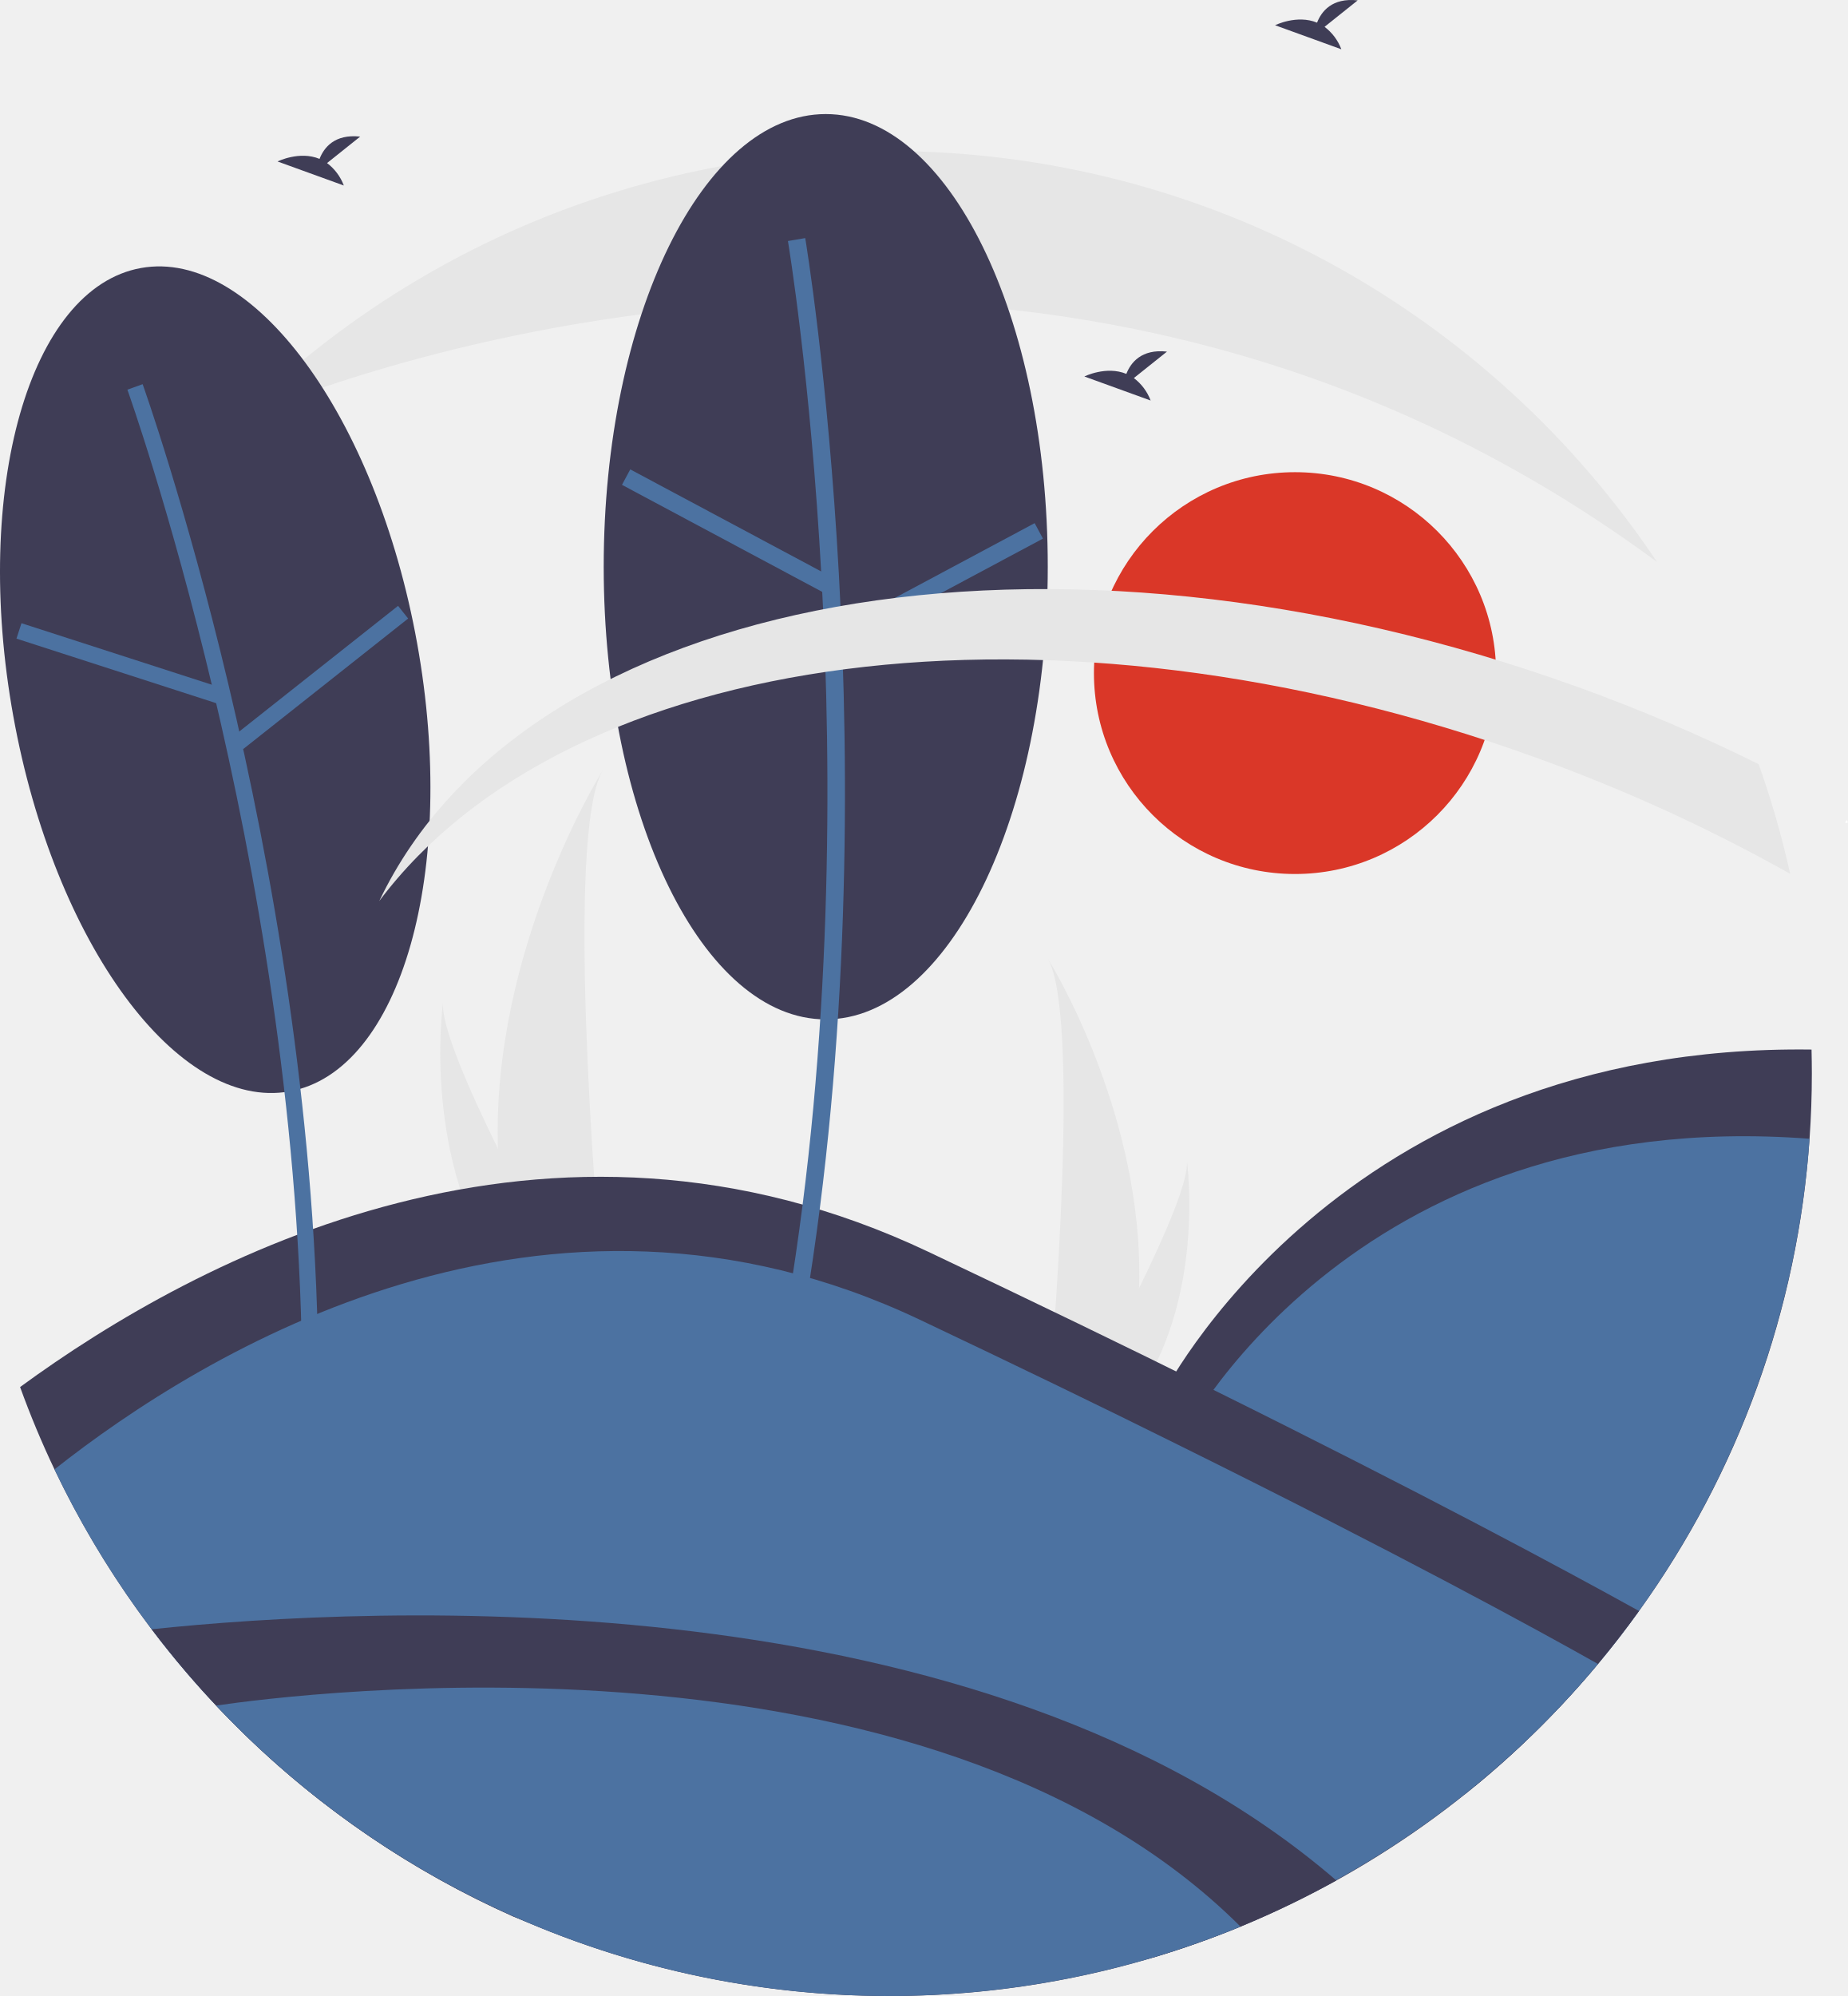
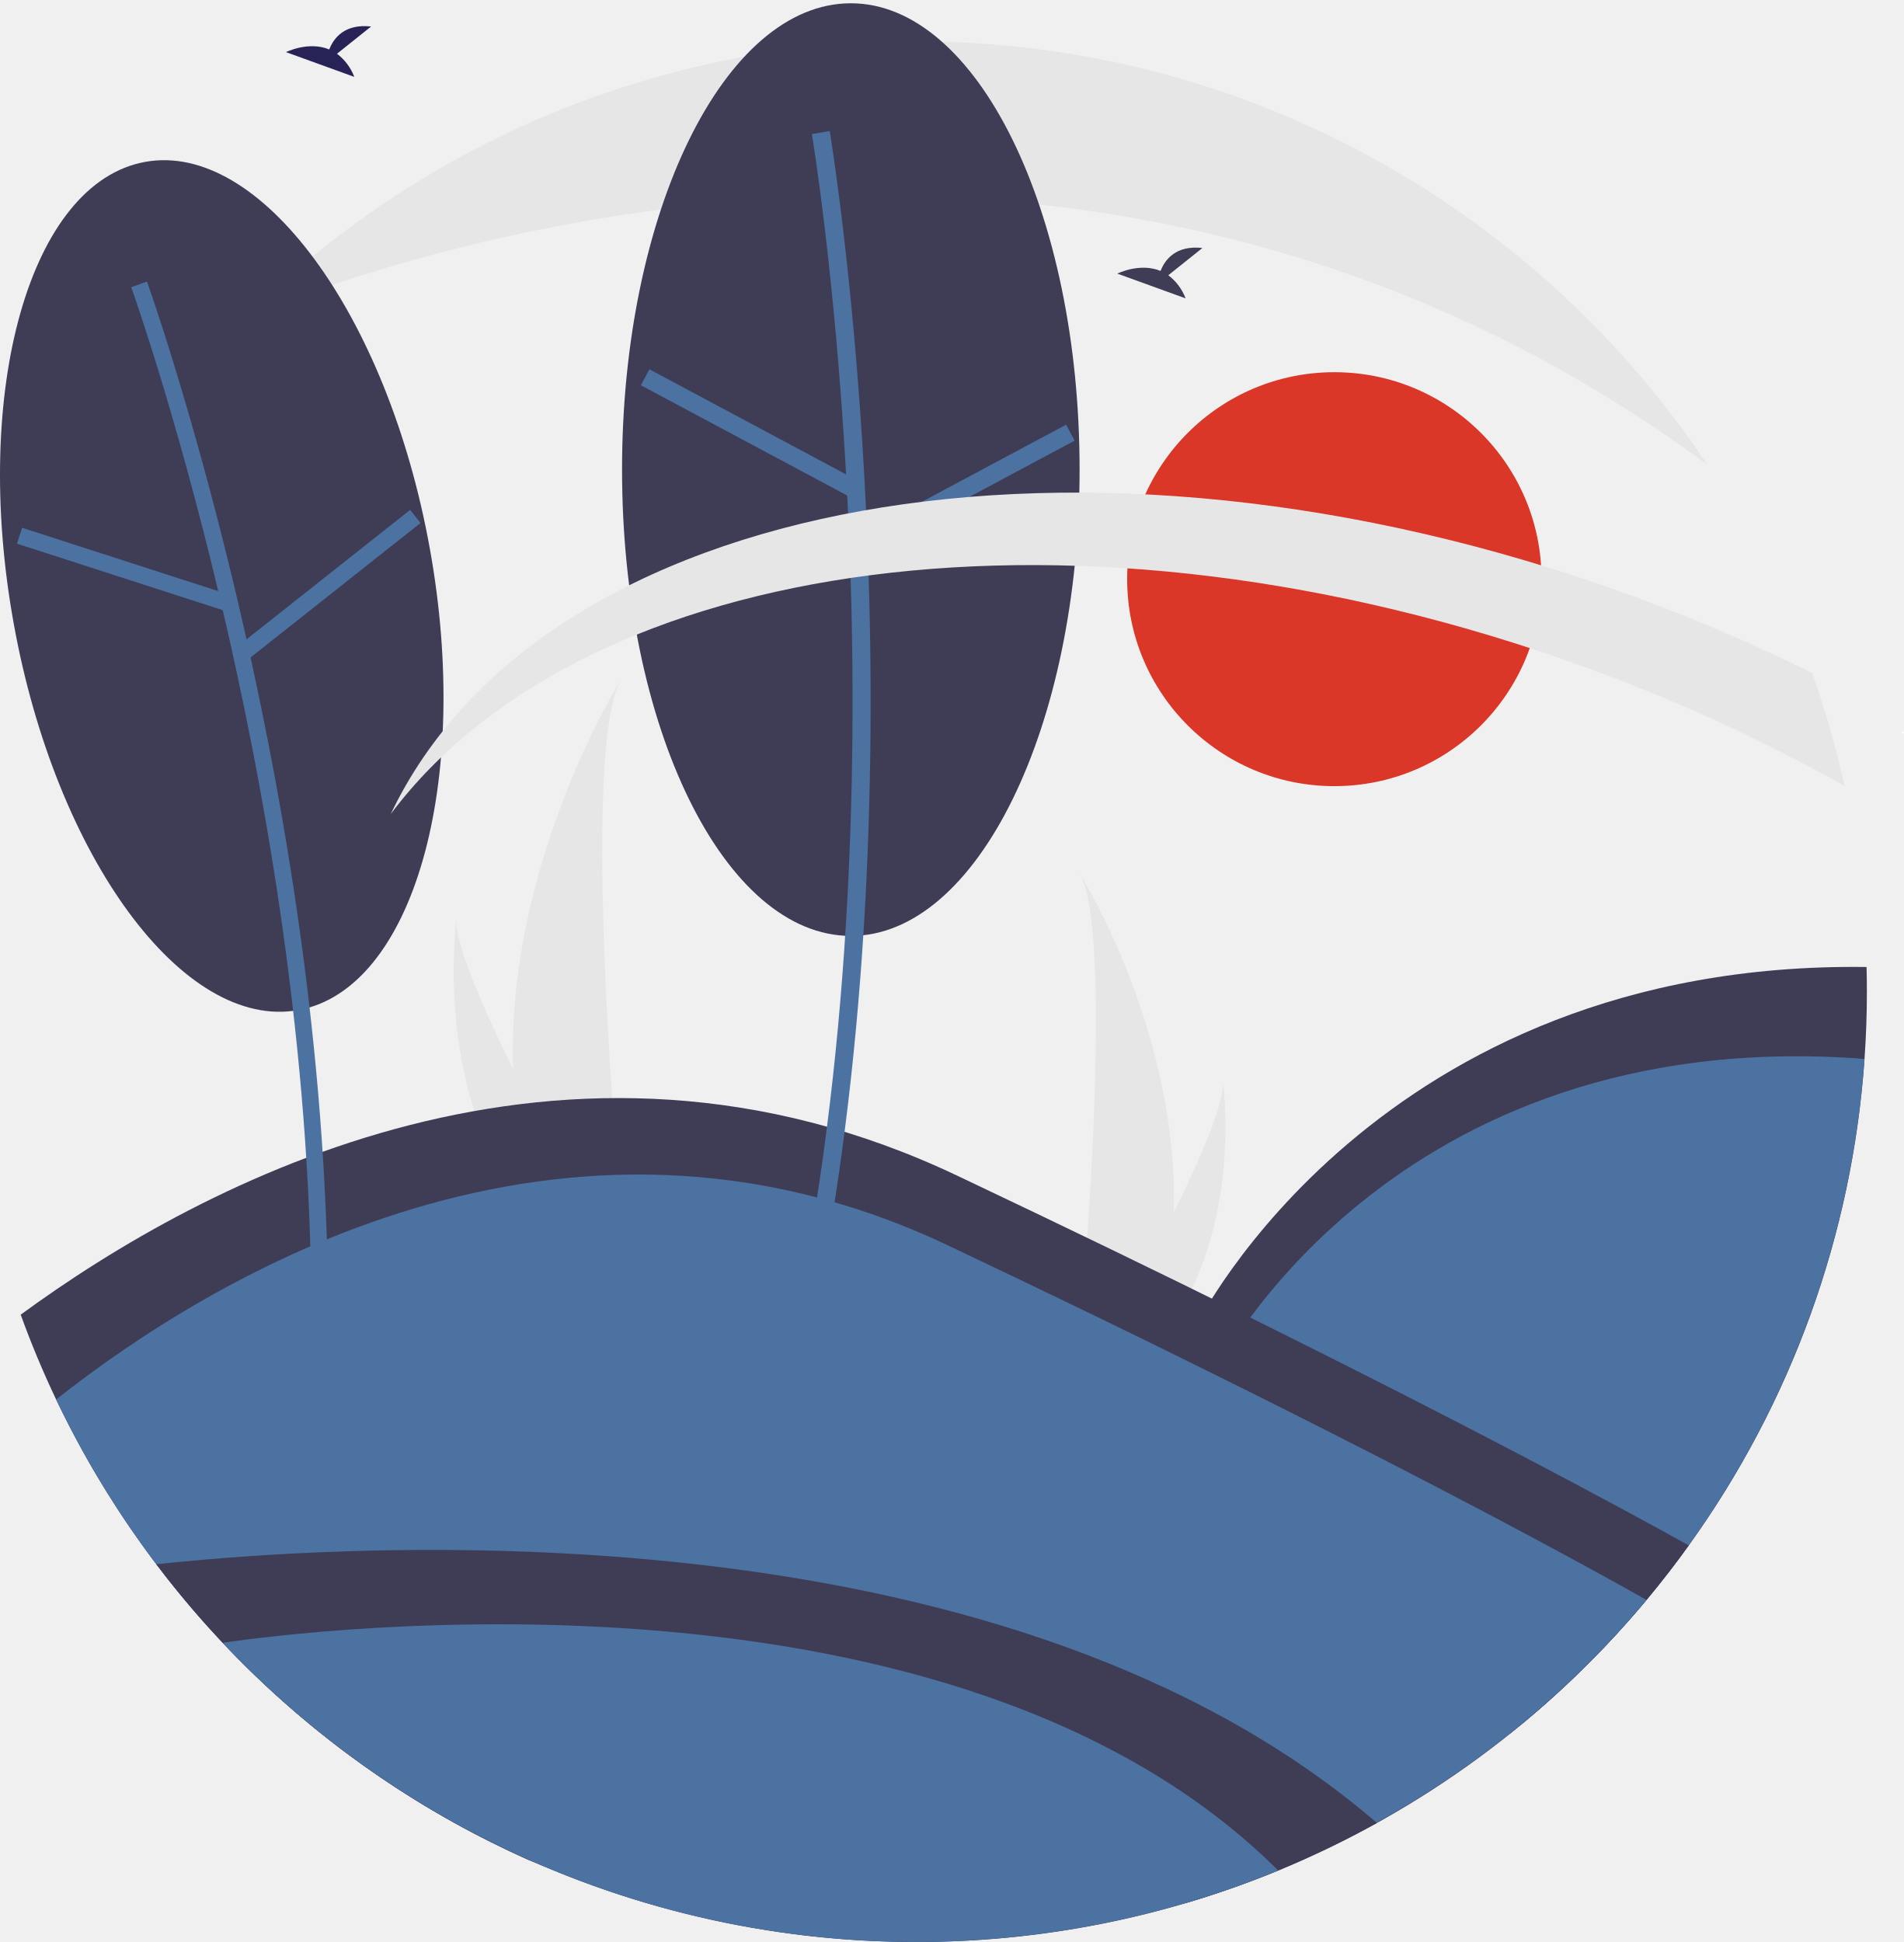
- <svg xmlns="http://www.w3.org/2000/svg" width="450" height="486" viewBox="0 0 450 486" fill="none">
-   <g clip-path="url(#clip0)">
-     <path d="M315.367 212.809C342.411 212.809 364.334 190.908 364.334 163.89C364.334 136.873 342.411 114.971 315.367 114.971C288.324 114.971 266.401 136.873 266.401 163.89C266.401 190.908 288.324 212.809 315.367 212.809Z" fill="#DA3728" />
-     <path d="M449.685 200.364C449.793 200.344 449.874 200.269 450 200.288C449.945 200.076 449.873 199.869 449.785 199.669C449.629 199.881 449.47 200.098 449.331 200.287L449.685 200.364Z" fill="white" />
-     <path d="M121.259 279.673C121.545 290.346 123.335 300.925 126.575 311.099C126.649 311.336 126.726 311.568 126.804 311.804H146.642C146.621 311.593 146.599 311.357 146.578 311.099C145.255 295.908 137.629 203.446 146.748 187.634C145.95 188.917 119.721 231.402 121.259 279.673Z" fill="#E6E6E6" />
-     <path d="M122.748 311.099C122.913 311.336 123.086 311.572 123.263 311.804H138.144C138.032 311.603 137.901 311.367 137.749 311.099C135.291 306.666 128.014 293.413 121.259 279.673C114 264.908 107.34 249.582 107.901 244.035C107.728 245.286 102.705 283.422 122.748 311.099Z" fill="#E6E6E6" />
-     <path d="M277.391 313.641C277.141 322.946 275.581 332.169 272.756 341.039C272.692 341.245 272.624 341.448 272.557 341.653H255.262C255.28 341.469 255.299 341.263 255.317 341.039C256.47 327.795 263.119 247.185 255.169 233.4C255.864 234.519 278.731 271.557 277.391 313.641Z" fill="#E6E6E6" />
-     <path d="M276.093 341.039C275.948 341.245 275.798 341.451 275.644 341.653H262.67C262.768 341.478 262.882 341.272 263.014 341.039C265.158 337.174 271.502 325.619 277.391 313.641C283.719 300.768 289.525 287.407 289.036 282.571C289.187 283.662 293.566 316.91 276.093 341.039Z" fill="#E6E6E6" />
-     <path d="M79.645 39.707L87.71 33.263C81.445 32.572 78.87 35.986 77.817 38.688C72.922 36.657 67.593 39.318 67.593 39.318L83.73 45.171C82.916 42.999 81.499 41.103 79.645 39.707V39.707Z" fill="#3F3D56" />
-     <path d="M322.565 6.535L330.631 0.09C324.365 -0.6 321.791 2.813 320.737 5.516C315.842 3.485 310.514 6.146 310.514 6.146L326.651 11.999C325.837 9.827 324.419 7.931 322.565 6.535V6.535Z" fill="#3F3D56" />
-     <path d="M441.232 261.384C441.232 266.724 441.045 272.02 440.673 277.273C437.8 318.712 423.418 358.531 399.141 392.254C395.969 396.677 392.638 400.977 389.148 405.152C380.106 415.986 370.066 425.949 359.161 434.91L311.36 406.888L282.78 340.248C282.78 340.248 325.423 253.991 441.156 255.555C441.204 257.491 441.229 259.434 441.232 261.384Z" fill="#3F3D56" />
-     <path d="M440.673 277.273C438.474 308.239 429.874 338.414 415.416 365.894C400.958 393.373 380.956 417.56 356.671 436.929L312.264 410.898L286.918 351.796C286.918 351.796 327.988 268.722 440.673 277.273Z" fill="#4C72A1" />
-     <path d="M399.141 392.254C395.969 396.677 392.638 400.977 389.148 405.152C365.764 433.22 335.885 455.171 302.098 469.106C295.257 471.924 288.254 474.409 281.091 476.561C229.366 490.303 174.568 486.827 124.998 466.66C75.975 444.8 36.358 406.194 13.265 357.776C10.162 351.258 7.371 344.575 4.893 337.726C48.114 306.094 133.281 260.799 226.104 304.812C251.78 316.987 274.707 328.085 294.884 338.105C346.085 363.46 380.162 381.74 399.141 392.254Z" fill="#3F3D56" />
-     <path d="M389.148 405.152C364.976 434.094 333.907 456.497 298.799 470.302C263.691 484.107 225.672 488.869 188.239 484.151C150.806 479.433 115.162 465.386 84.587 443.303C54.011 421.219 29.485 391.808 13.265 357.776C49.362 329.258 132.619 278.01 223.986 321.328C247.483 332.469 268.461 342.625 286.918 351.796C340.726 378.439 373.872 396.546 389.148 405.152Z" fill="#4C72A1" />
-     <path d="M325.436 457.868C317.877 462.054 310.085 465.806 302.098 469.106C274.917 480.296 245.798 486.036 216.4 486C181.613 485.986 147.303 477.916 116.164 462.422C85.025 446.929 57.905 424.434 36.935 396.705C90.632 391.048 239.062 383.421 325.436 457.868Z" fill="#3F3D56" />
-     <path d="M302.098 469.106C259.95 486.419 213.535 490.544 168.99 480.933C124.446 471.322 83.871 448.428 52.631 415.281C72.163 412.414 225.504 392.729 302.098 469.106Z" fill="#4C72A1" />
-     <path d="M403.521 136.826V136.833C242.98 18.248 59.045 101.714 57.625 102.355V102.348C78.473 81.523 103.228 65.01 130.473 53.757C157.719 42.504 186.918 36.731 216.4 36.769C294.45 36.769 363.21 76.504 403.521 136.826Z" fill="#E6E6E6" />
-     <path d="M70.501 265.739C97.659 260.847 111.576 212.002 101.585 156.642C91.594 101.281 61.479 60.368 34.32 65.26C7.162 70.152 -6.755 118.996 3.236 174.357C13.227 229.717 43.343 270.631 70.501 265.739Z" fill="#3F3D56" />
-     <path d="M77.48 330.393C75.87 208.793 35.146 94.68 34.735 93.542L31.021 94.881C31.43 96.013 71.931 209.528 73.533 330.446L77.48 330.393Z" fill="#4C72A1" />
-     <path d="M5.227 151.743L4.012 155.497L52.767 171.249L53.982 167.495L5.227 151.743Z" fill="#4C72A1" />
-     <path d="M96.94 147.515L56.769 179.298L59.221 182.391L99.392 150.607L96.94 147.515Z" fill="#4C72A1" />
-     <path d="M201.088 248.208C230.95 248.208 255.158 198.862 255.158 137.991C255.158 77.12 230.95 27.774 201.088 27.774C171.227 27.774 147.019 77.12 147.019 137.991C147.019 198.862 171.227 248.208 201.088 248.208Z" fill="#3F3D56" />
-     <path d="M196.095 318.398C217.751 188.596 196.313 59.262 196.094 57.971L191.882 58.684C192.1 59.968 213.414 188.623 191.881 317.698L196.095 318.398Z" fill="#4C72A1" />
-     <path d="M153.485 114.291L151.47 118.055L200.363 144.182L202.379 140.418L153.485 114.291Z" fill="#4C72A1" />
-     <path d="M251.965 127.379L203.078 153.52L205.094 157.284L253.982 131.142L251.965 127.379Z" fill="#4C72A1" />
-     <path d="M435.949 212.754C416.11 201.627 395.384 192.16 373.982 184.45C255.642 141.67 138.295 158.158 92.363 219.383C128.109 144.377 255.656 120.793 384.368 167.321C399.349 172.732 414.01 178.989 428.28 186.062C431.389 194.792 433.95 203.706 435.949 212.754V212.754Z" fill="#E6E6E6" />
-     <path d="M276.123 92.056L284.188 85.612C277.922 84.921 275.348 88.335 274.294 91.037C269.399 89.007 264.071 91.668 264.071 91.668L280.208 97.521C279.394 95.348 277.977 93.453 276.123 92.056Z" fill="#3F3D56" />
-   </g>
-   <defs>
-     <clipPath id="clip0">
-       <rect width="450" height="486" fill="white" />
-     </clipPath>
-   </defs>
+ <svg xmlns="http://www.w3.org/2000/svg" width="450" height="459" viewBox="0 0 450 459" fill="none">
+   <path d="M315.367 185.809C342.411 185.809 364.334 163.908 364.334 136.89C364.334 109.873 342.411 87.971 315.367 87.971C288.324 87.971 266.401 109.873 266.401 136.89C266.401 163.908 288.324 185.809 315.367 185.809Z" fill="#DA3728" />
+   <path d="M449.685 173.364C449.793 173.344 449.874 173.269 450 173.288C449.945 173.076 449.873 172.869 449.785 172.669C449.629 172.881 449.47 173.098 449.331 173.287L449.685 173.364Z" fill="white" />
+   <path d="M121.259 252.673C121.545 263.346 123.335 273.925 126.575 284.099C126.649 284.336 126.726 284.568 126.804 284.804H146.642C146.621 284.593 146.599 284.357 146.578 284.099C145.255 268.908 137.629 176.446 146.748 160.634C145.95 161.917 119.721 204.402 121.259 252.673Z" fill="#E6E6E6" />
+   <path d="M122.748 284.099C122.913 284.336 123.086 284.572 123.263 284.804H138.144C138.032 284.603 137.901 284.367 137.749 284.099C135.291 279.666 128.014 266.413 121.259 252.673C114 237.908 107.34 222.582 107.901 217.035C107.728 218.286 102.705 256.422 122.748 284.099Z" fill="#E6E6E6" />
+   <path d="M277.391 286.641C277.141 295.946 275.581 305.169 272.756 314.039C272.692 314.245 272.624 314.448 272.557 314.653H255.262C255.28 314.469 255.299 314.263 255.317 314.039C256.47 300.795 263.119 220.185 255.169 206.4C255.864 207.519 278.731 244.557 277.391 286.641Z" fill="#E6E6E6" />
+   <path d="M276.093 314.039C275.948 314.245 275.798 314.451 275.644 314.653H262.67C262.768 314.478 262.882 314.272 263.014 314.039C265.158 310.174 271.502 298.619 277.391 286.641C283.719 273.768 289.525 260.407 289.036 255.571C289.187 256.662 293.566 289.91 276.093 314.039Z" fill="#E6E6E6" />
+   <path d="M79.645 12.707L87.71 6.263C81.445 5.572 78.87 8.986 77.817 11.688C72.922 9.657 67.593 12.318 67.593 12.318L83.73 18.171C82.916 15.999 81.499 14.103 79.645 12.707Z" fill="#272356" />
+   <path d="M441.232 234.384C441.232 239.724 441.045 245.02 440.673 250.273C437.8 291.712 423.418 331.531 399.141 365.254C395.969 369.677 392.638 373.977 389.148 378.152C380.106 388.986 370.066 398.949 359.161 407.91L311.36 379.888L282.78 313.248C282.78 313.248 325.423 226.991 441.156 228.555C441.204 230.491 441.229 232.434 441.232 234.384Z" fill="#3F3D56" />
+   <path d="M440.673 250.273C438.474 281.239 429.874 311.414 415.416 338.894C400.958 366.373 380.956 390.56 356.671 409.929L312.264 383.898L286.918 324.796C286.918 324.796 327.988 241.722 440.673 250.273Z" fill="#4C72A1" />
+   <path d="M399.141 365.254C395.969 369.677 392.638 373.977 389.148 378.152C365.764 406.22 335.885 428.171 302.098 442.106C295.257 444.924 288.254 447.409 281.091 449.561C229.366 463.303 174.568 459.827 124.998 439.66C75.975 417.8 36.358 379.194 13.265 330.776C10.162 324.258 7.371 317.575 4.893 310.726C48.114 279.094 133.281 233.799 226.104 277.812C251.78 289.987 274.707 301.085 294.884 311.105C346.085 336.46 380.162 354.74 399.141 365.254Z" fill="#3F3D56" />
+   <path d="M389.148 378.152C364.976 407.094 333.907 429.497 298.799 443.302C263.691 457.107 225.672 461.869 188.239 457.151C150.806 452.433 115.162 438.386 84.587 416.303C54.011 394.219 29.485 364.808 13.265 330.776C49.362 302.258 132.619 251.01 223.986 294.328C247.483 305.469 268.461 315.625 286.918 324.796C340.726 351.439 373.872 369.546 389.148 378.152Z" fill="#4C72A1" />
+   <path d="M325.436 430.868C317.877 435.054 310.085 438.806 302.098 442.106C274.917 453.296 245.798 459.036 216.4 459C181.613 458.986 147.303 450.916 116.164 435.422C85.025 419.929 57.905 397.434 36.935 369.705C90.632 364.048 239.062 356.421 325.436 430.868Z" fill="#3F3D56" />
+   <path d="M302.098 442.106C259.95 459.419 213.535 463.544 168.99 453.933C124.446 444.322 83.871 421.428 52.631 388.281C72.163 385.414 225.504 365.729 302.098 442.106Z" fill="#4C72A1" />
+   <path d="M403.521 109.826V109.833C242.98 -8.752 59.045 74.714 57.625 75.355V75.348C78.473 54.523 103.228 38.011 130.473 26.757C157.719 15.504 186.918 9.731 216.4 9.769C294.45 9.769 363.21 49.504 403.521 109.826Z" fill="#E6E6E6" />
+   <path d="M70.501 238.739C97.659 233.847 111.576 185.002 101.585 129.642C91.594 74.281 61.479 33.368 34.32 38.26C7.162 43.152 -6.755 91.996 3.236 147.357C13.227 202.717 43.343 243.631 70.501 238.739Z" fill="#3F3D56" />
+   <path d="M77.48 303.393C75.87 181.793 35.146 67.68 34.735 66.542L31.021 67.881C31.43 69.013 71.931 182.528 73.533 303.446L77.48 303.393Z" fill="#4C72A1" />
+   <path d="M5.227 124.743L4.012 128.497L52.767 144.249L53.982 140.495L5.227 124.743Z" fill="#4C72A1" />
+   <path d="M96.94 120.515L56.769 152.298L59.221 155.391L99.392 123.607L96.94 120.515Z" fill="#4C72A1" />
+   <path d="M201.088 221.208C230.95 221.208 255.158 171.862 255.158 110.991C255.158 50.12 230.95 0.774 201.088 0.774C171.227 0.774 147.019 50.12 147.019 110.991C147.019 171.862 171.227 221.208 201.088 221.208Z" fill="#3F3D56" />
+   <path d="M196.095 291.398C217.751 161.596 196.313 32.262 196.094 30.971L191.882 31.684C192.1 32.968 213.414 161.623 191.881 290.698L196.095 291.398Z" fill="#4C72A1" />
+   <path d="M153.485 87.291L151.47 91.055L200.363 117.182L202.379 113.418L153.485 87.291Z" fill="#4C72A1" />
+   <path d="M251.965 100.379L203.078 126.52L205.094 130.284L253.982 104.142L251.965 100.379Z" fill="#4C72A1" />
+   <path d="M435.949 185.754C416.11 174.627 395.384 165.16 373.982 157.45C255.642 114.67 138.295 131.158 92.363 192.383C128.109 117.377 255.656 93.793 384.368 140.321C399.349 145.732 414.01 151.989 428.28 159.062C431.389 167.792 433.95 176.706 435.949 185.754Z" fill="#E6E6E6" />
+   <path d="M276.123 65.056L284.188 58.612C277.922 57.921 275.348 61.335 274.294 64.037C269.399 62.007 264.071 64.668 264.071 64.668L280.208 70.521C279.394 68.348 277.977 66.453 276.123 65.056Z" fill="#3F3D56" />
</svg>
